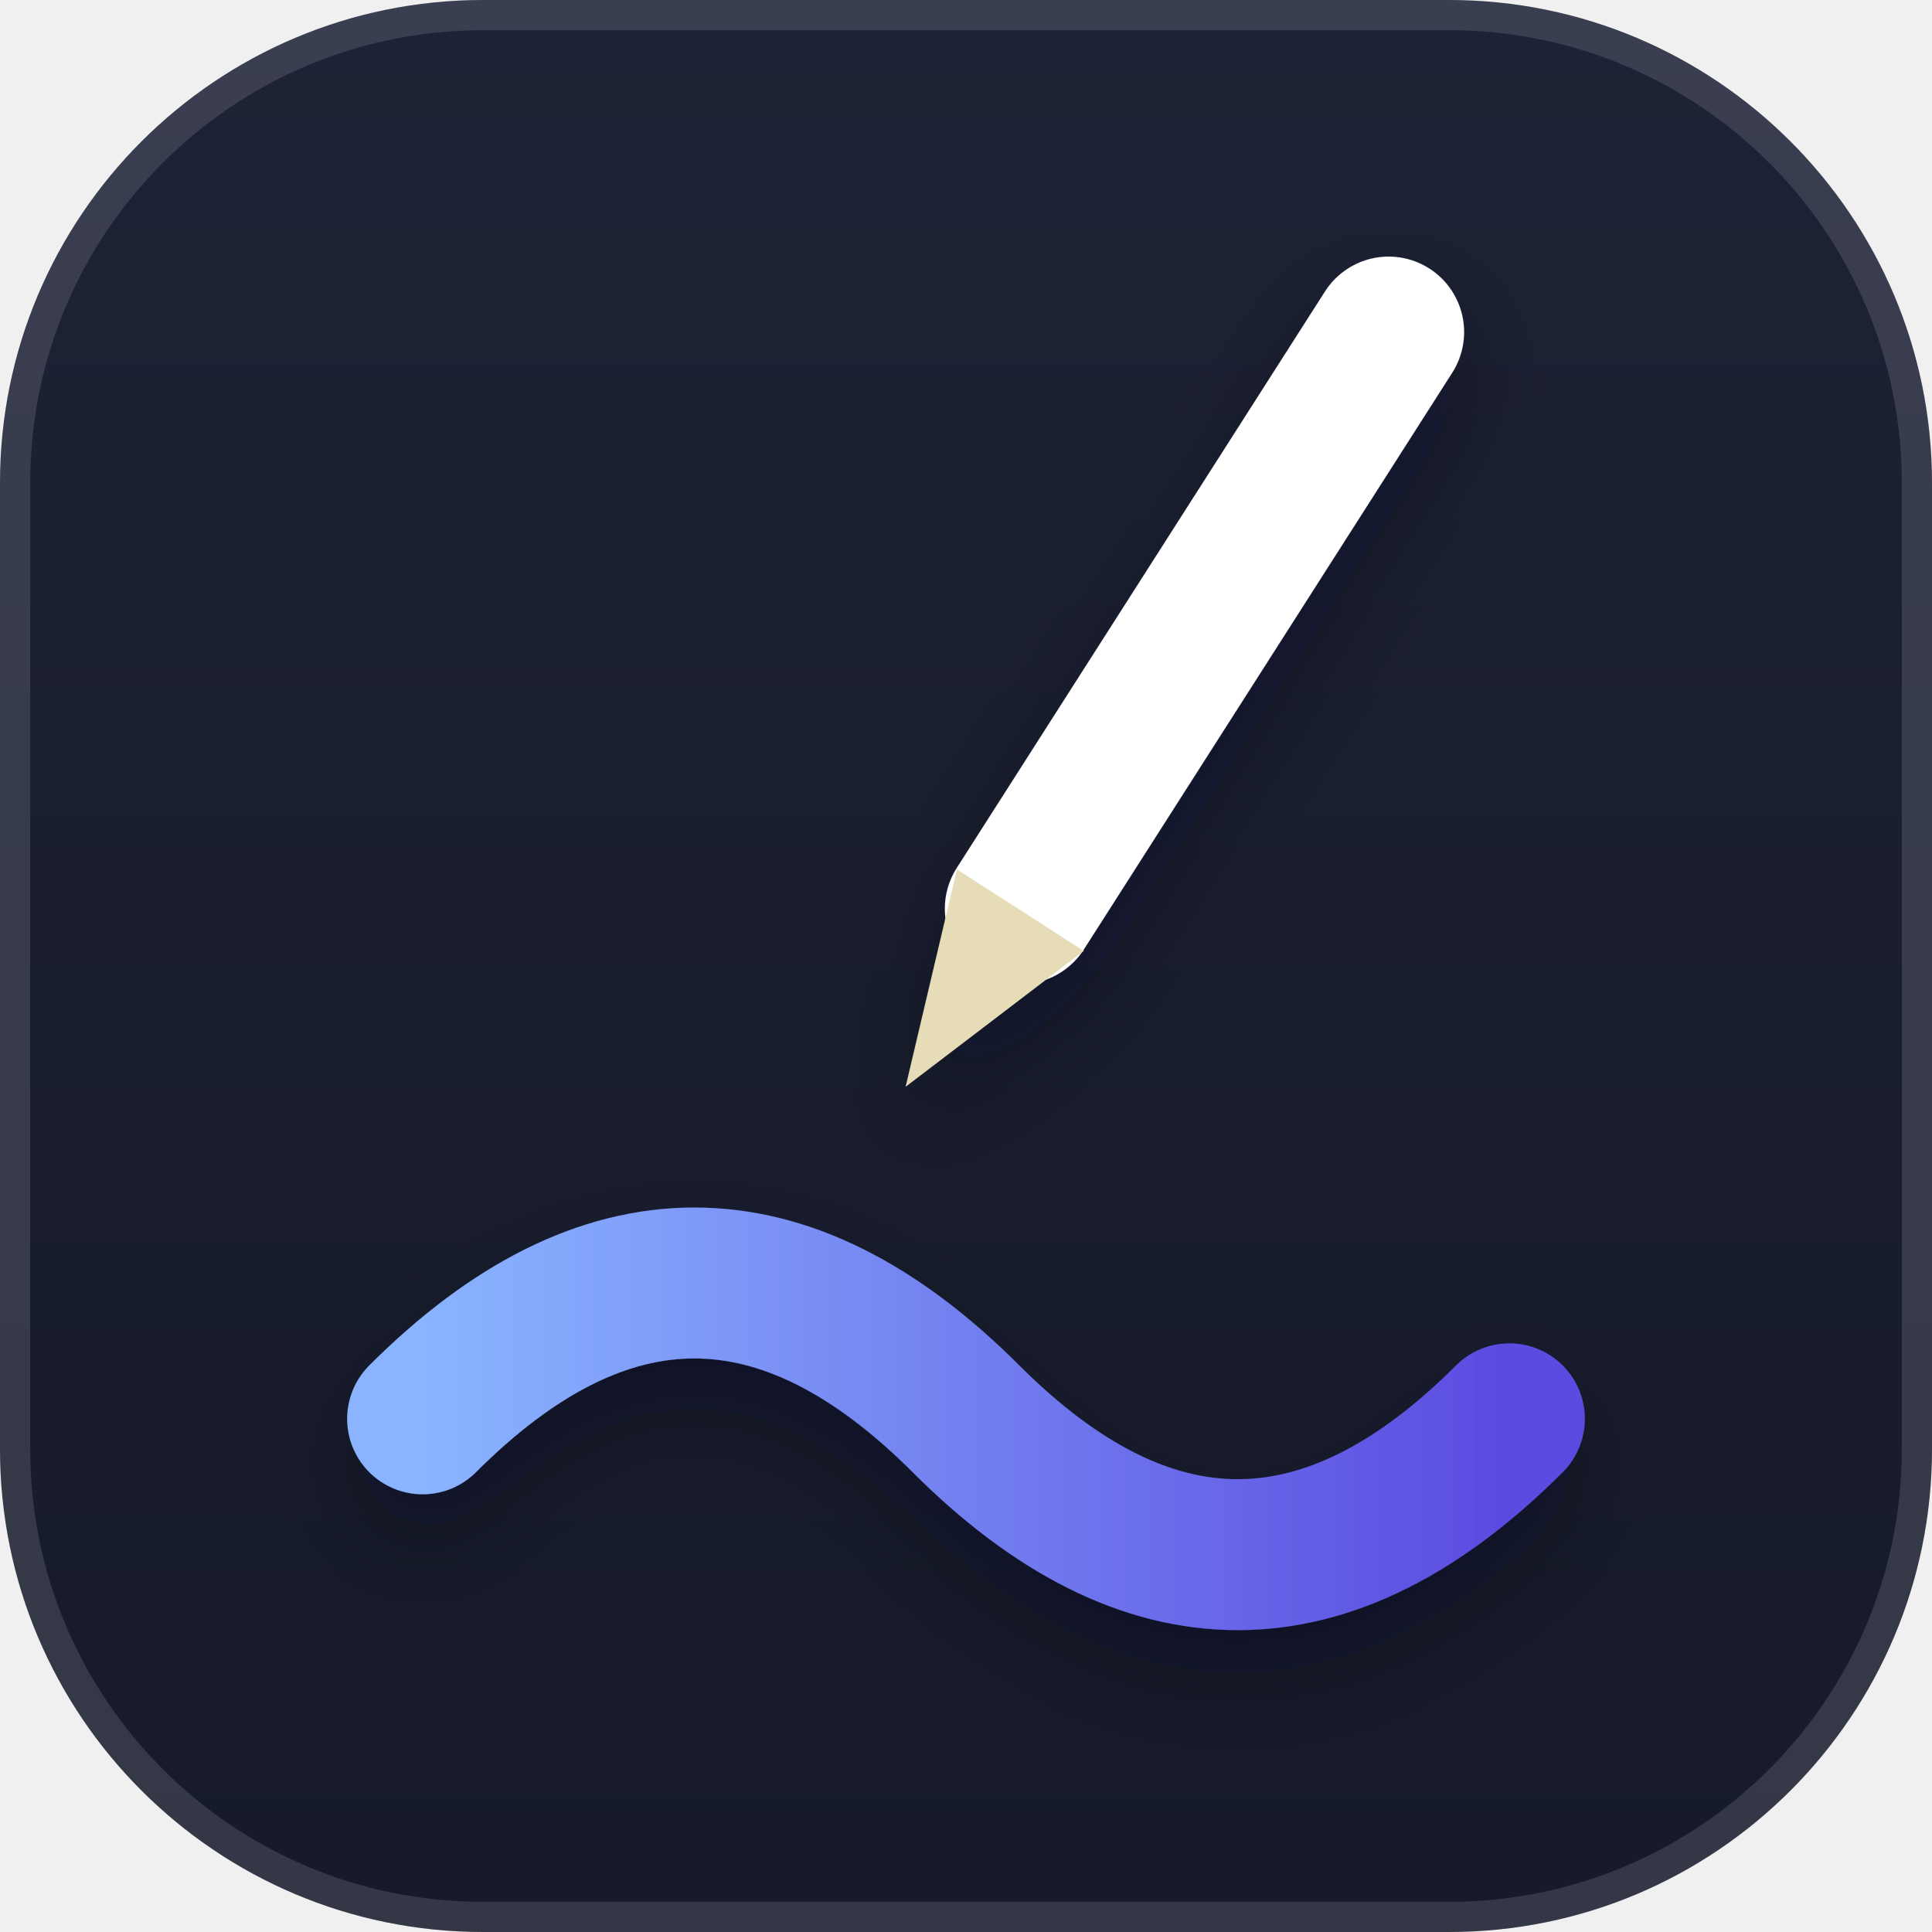
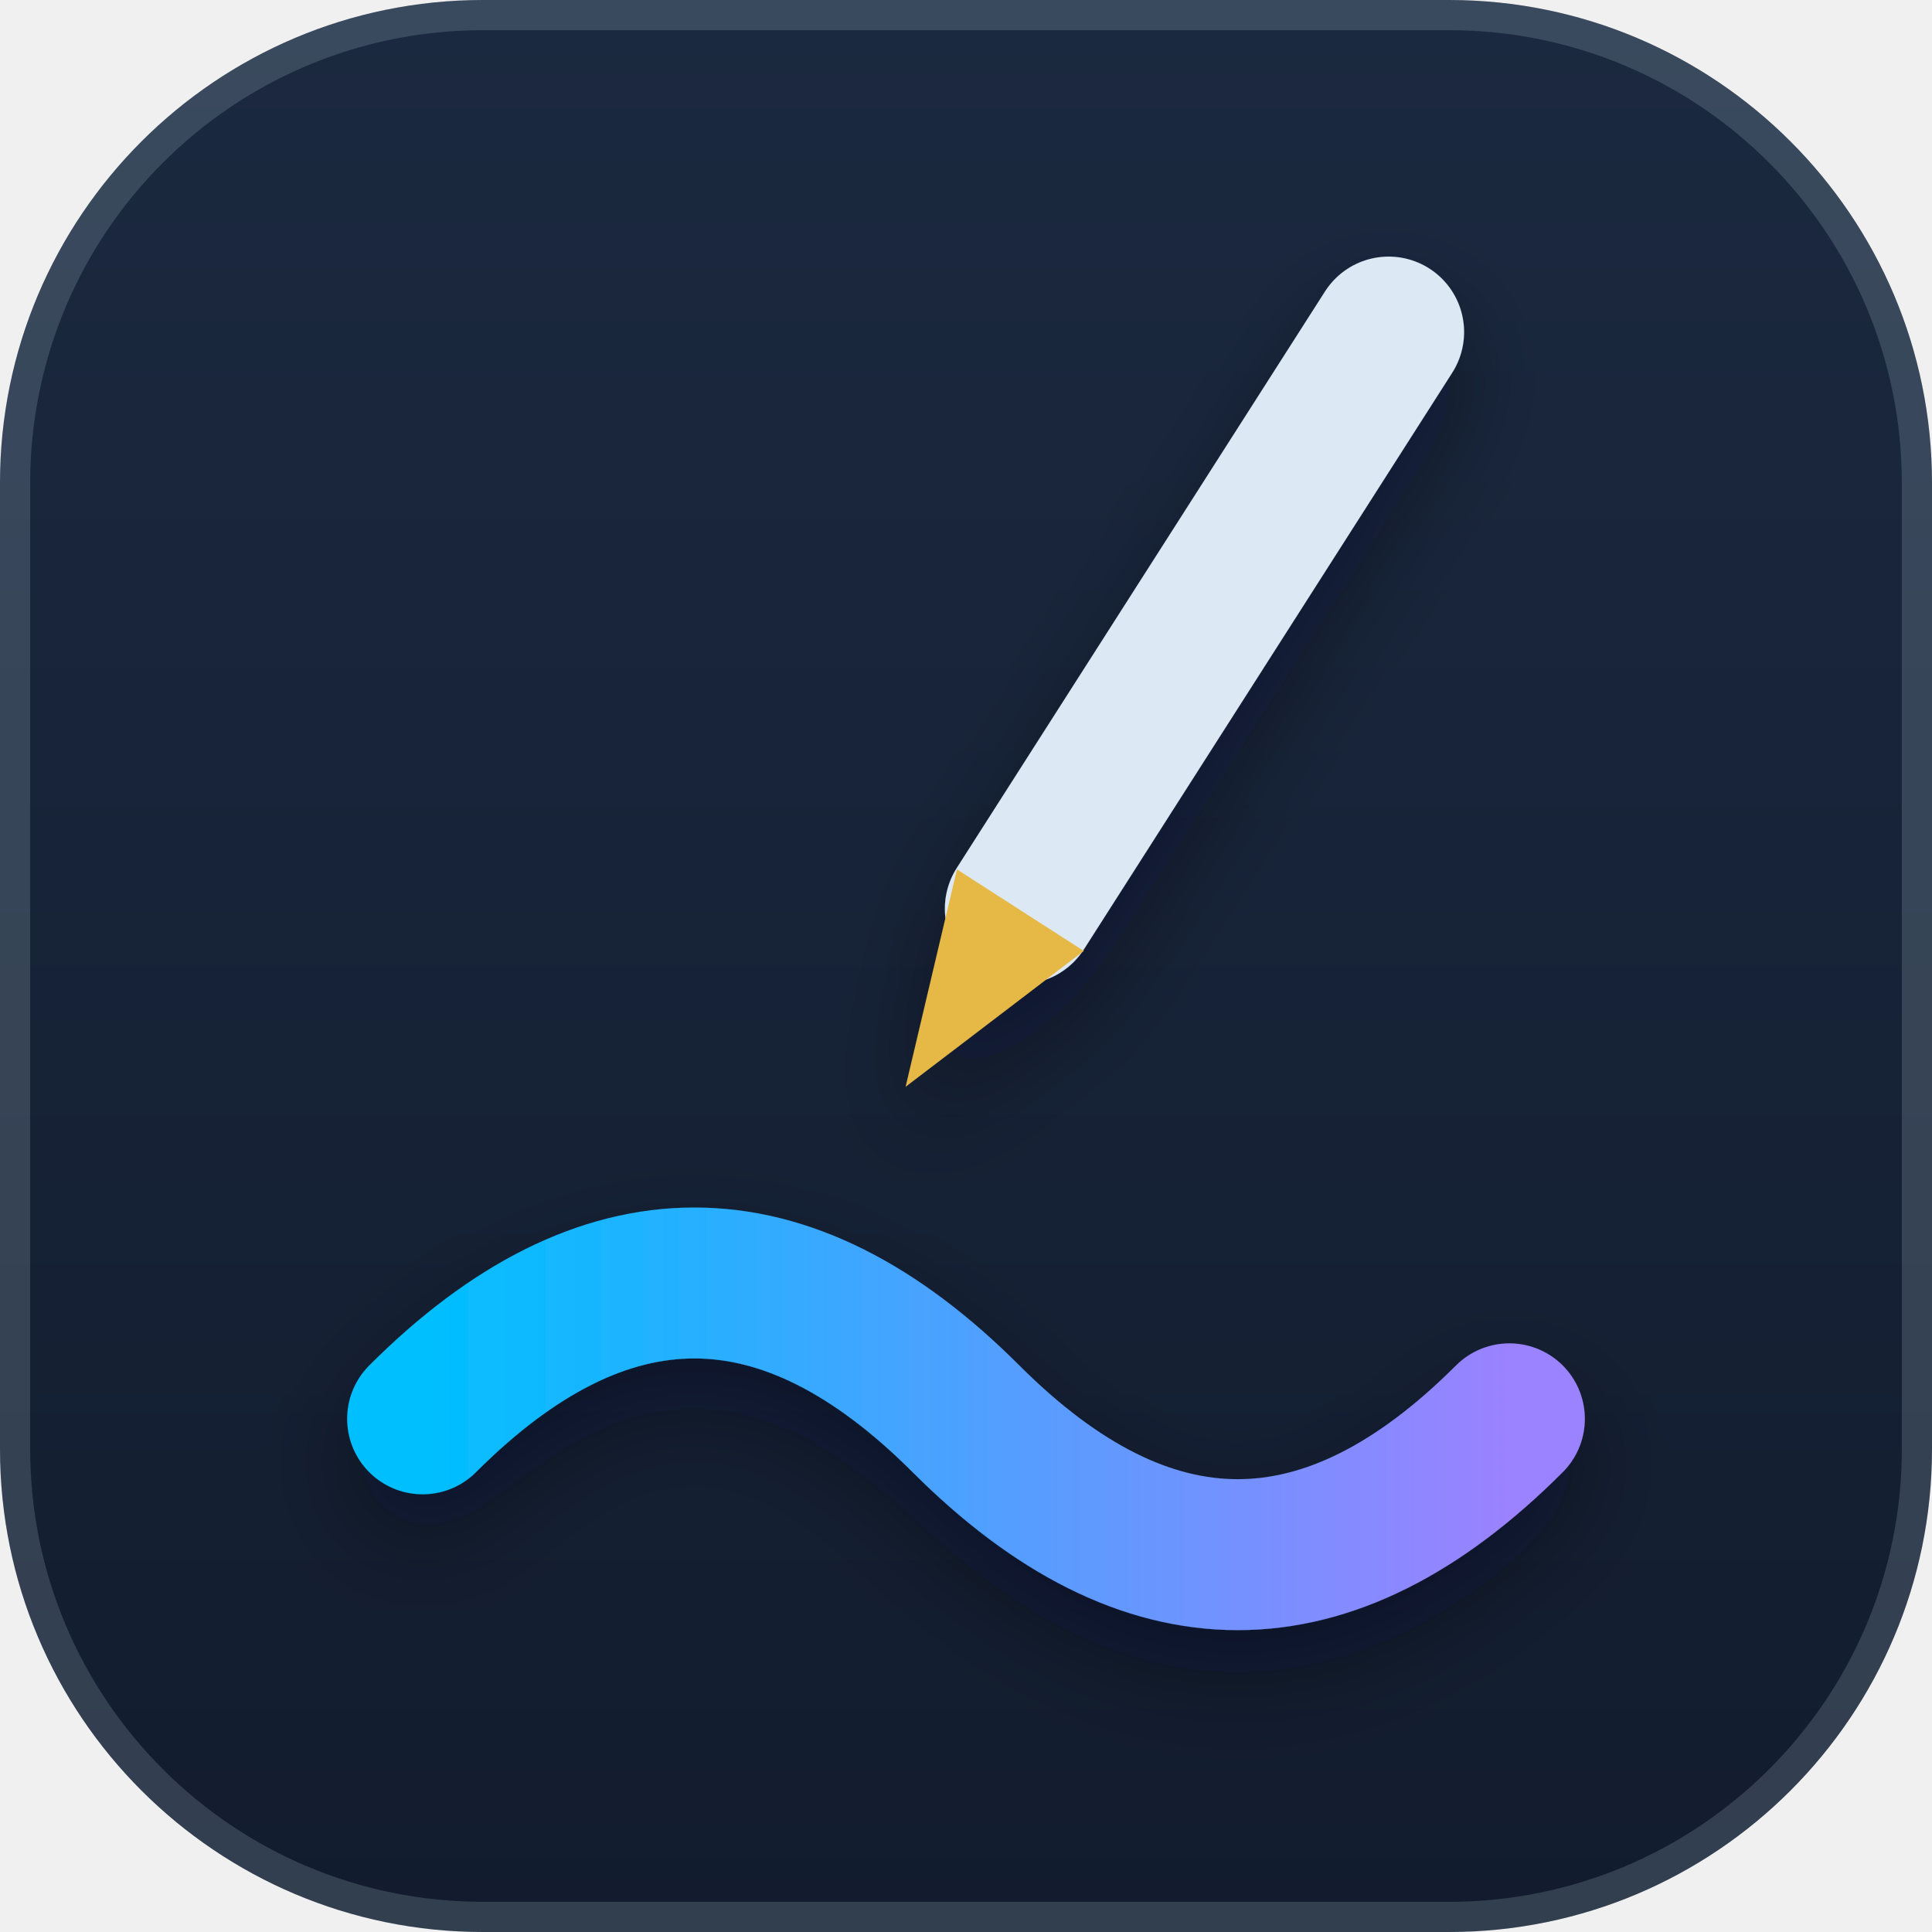
<svg xmlns="http://www.w3.org/2000/svg" width="64" height="64" viewBox="0 0 64 64">
  <defs>
    <linearGradient id="pwrms" x1="0" y1="0" x2="0" y2="64" gradientUnits="userSpaceOnUse">
-       <stop stop-color="#1D2236" />
-       <stop offset="1" stop-color="#161A29" />
+       <stop stop-color="#1B2940" />
+       <stop offset="1" stop-color="#121C2E" />
    </linearGradient>
    <linearGradient id="gwrms" x1="14" y1="32" x2="50" y2="32" gradientUnits="userSpaceOnUse">
-       <stop stop-color="#8AB4FF" />
-       <stop offset="1" stop-color="#5B4BE0" />
+       <stop stop-color="#00BFFF" />
+       <stop offset="1" stop-color="#9B82FF" />
    </linearGradient>
    <filter id="shwrms" x="-20%" y="-20%" width="140%" height="150%">
      <feGaussianBlur in="SourceAlpha" stdDeviation="1.6" />
      <feOffset dy="1.5" result="o" />
-       <feFlood flood-color="#080B14" flood-opacity="0.38" />
+       <feFlood flood-color="#08121E" flood-opacity="0.38" />
      <feComposite in2="o" operator="in" result="s" />
      <feMerge>
        <feMergeNode in="s" />
        <feMergeNode in="SourceGraphic" />
      </feMerge>
    </filter>
  </defs>
  <rect width="64" height="64" rx="16" fill="url(#pwrms)" />
-   <rect x="0.5" y="0.5" width="63" height="63" rx="15.5" fill="none" stroke="rgba(237,239,247,.14)" stroke-width="1" />
+   <rect x="0.5" y="0.5" width="63" height="63" rx="15.5" fill="none" stroke="rgba(220,243,255,.16)" stroke-width="1" />
  <g filter="url(#shwrms)">
    <path d="M14 47q9-9 18 0t18 0" stroke="url(#gwrms)" stroke-width="5" stroke-linecap="round" stroke-linejoin="round" fill="none" />
-     <path d="M46 11L33.8 30.1" stroke="#FFFFFF" stroke-width="5" stroke-linecap="round" fill="none" />
-     <path d="M35.9 31.5L31.7 28.8L30 36Z" fill="#E6DDB8" />
+     <path d="M46 11L33.8 30.1" stroke="#DCE9F4" stroke-width="5" stroke-linecap="round" fill="none" />
+     <path d="M35.9 31.5L31.7 28.8L30 36Z" fill="#E6B947" />
  </g>
</svg>
